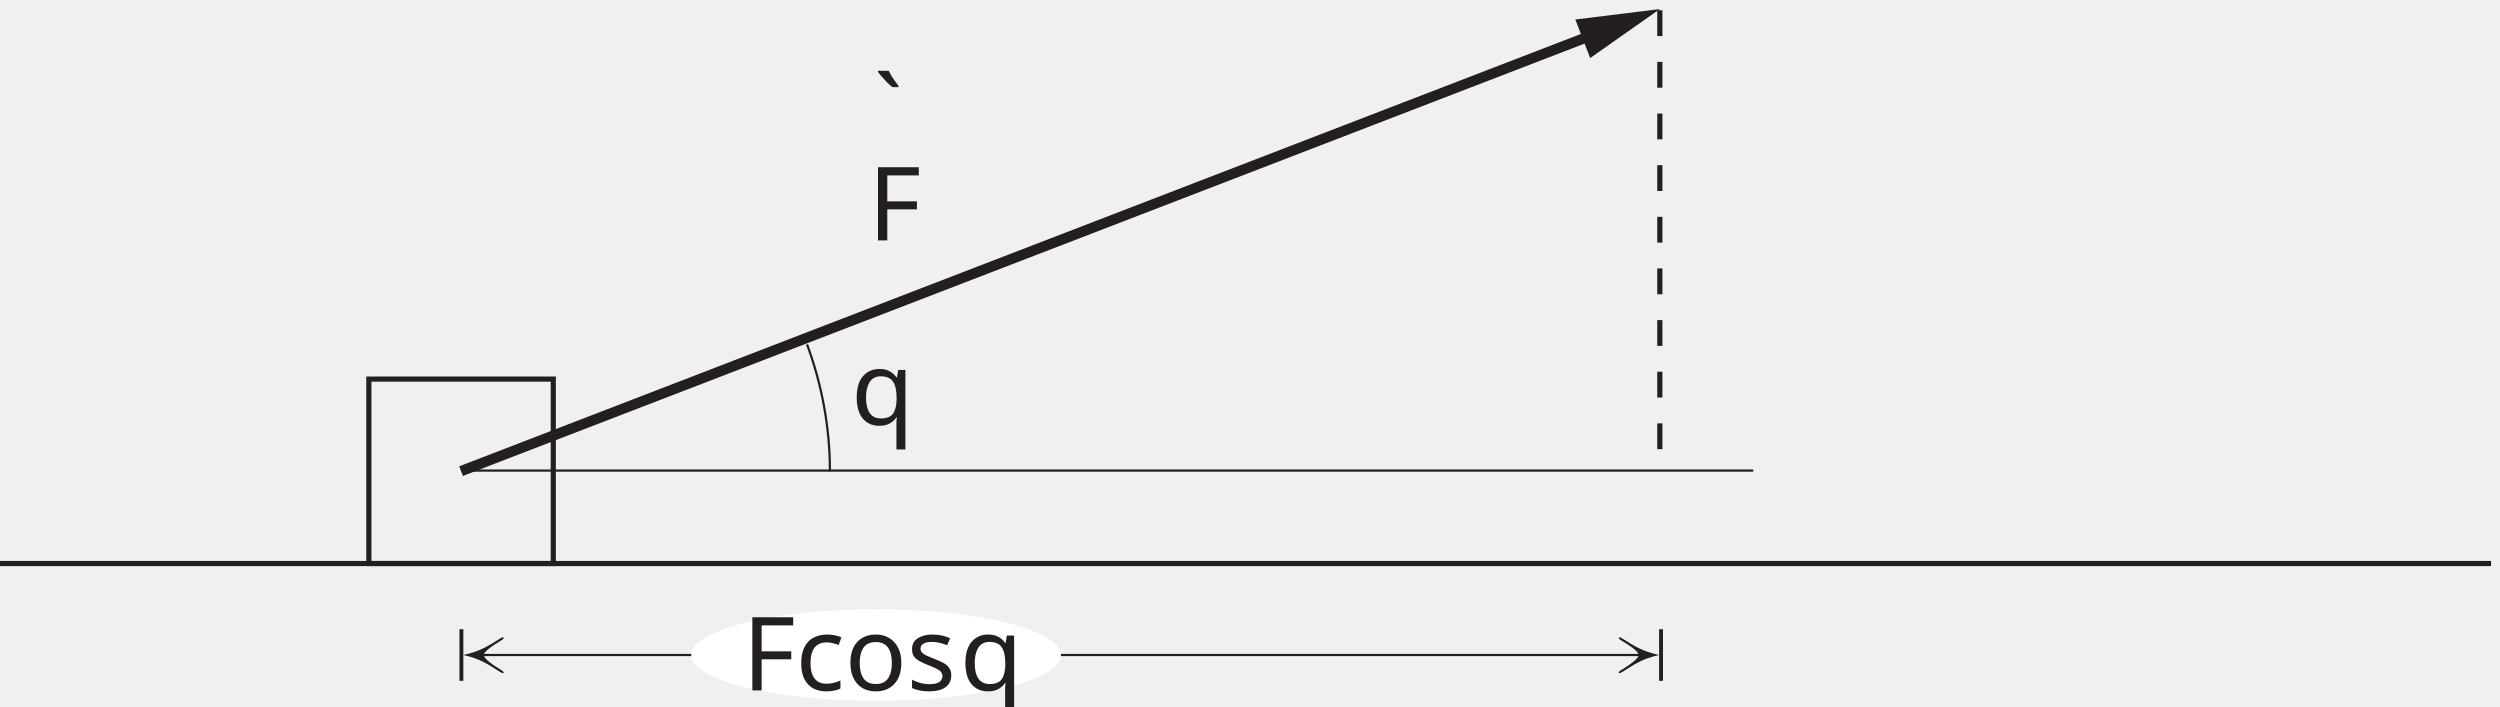
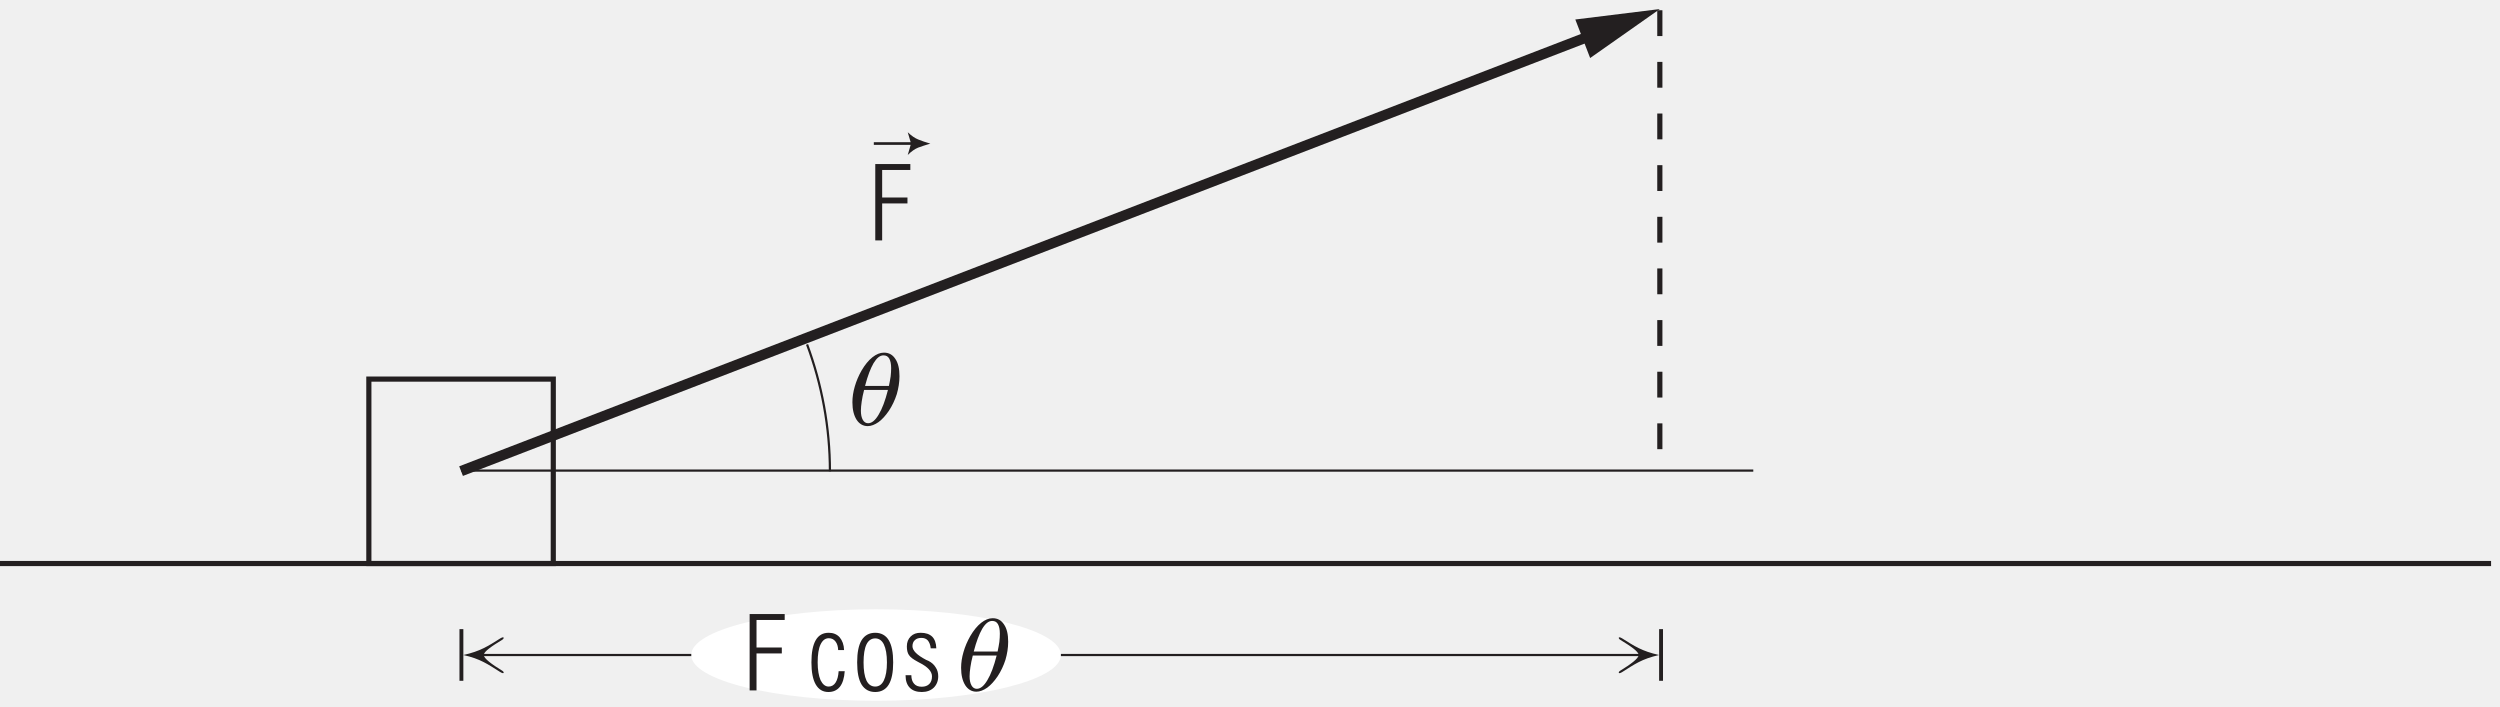
- <svg xmlns="http://www.w3.org/2000/svg" version="1.1" id="svg2" xml:space="preserve" width="325.333" height="92" viewBox="0 0 325.333 92">
-   <defs id="defs6" />
-   <g id="g8" transform="matrix(1.333333,0,0,-1.333333,0,92)">
-     <g id="g10" transform="scale(0.1)">
-       <path d="M 1600.08,673.484 450,230.191" style="fill:none;stroke:#231f20;stroke-width:10.08;stroke-linecap:butt;stroke-linejoin:miter;stroke-miterlimit:2.613;stroke-dasharray:none;stroke-opacity:1" id="path12" />
-       <path d="M 1620,681.16 1537.51,670.969 1552,633.348 Z" style="fill:#231f20;fill-opacity:1;fill-rule:evenodd;stroke:none" id="path14" />
-       <path d="M 1620,680 V 230" style="fill:none;stroke:#231f20;stroke-width:5.04;stroke-linecap:butt;stroke-linejoin:miter;stroke-miterlimit:2.613;stroke-dasharray:25.2, 25.2;stroke-dashoffset:0;stroke-opacity:1" id="path16" />
-       <path d="M 0,140 H 2431.28" style="fill:none;stroke:#231f20;stroke-width:5.04;stroke-linecap:butt;stroke-linejoin:miter;stroke-miterlimit:2.613;stroke-dasharray:none;stroke-opacity:1" id="path18" />
-       <path d="M 450.215,230.719 H 1711.21" style="fill:none;stroke:#231f20;stroke-width:2.16;stroke-linecap:butt;stroke-linejoin:miter;stroke-miterlimit:2.613;stroke-dasharray:none;stroke-opacity:1" id="path20" />
-       <path d="M 469.234,50.719 H 1602.27" style="fill:none;stroke:#231f20;stroke-width:2.16;stroke-linecap:butt;stroke-linejoin:miter;stroke-miterlimit:2.613;stroke-dasharray:none;stroke-opacity:1" id="path22" />
-       <path d="M 448.434,75.922 V 25.52 h 3.789 v 50.402 h -3.789 m 23.765,-25.203 c 0,3.41 7.742,8.59 18.004,14.879 2.094,1.293 2.137,3.871 -2.015,1.27 -12.036,-7.559 -19.172,-12.355 -35.965,-16.148 16.793,-3.77 23.929,-9.051 35.965,-16.609 4.152,-2.602 4.109,-0.02 2.035,1.25 -10.282,6.309 -18.024,11.973 -18.024,15.359" style="fill:#231f20;fill-opacity:1;fill-rule:evenodd;stroke:none" id="path24" />
-       <path d="M 1623.07,75.922 V 25.52 h -3.79 v 50.402 h 3.79 M 1599.3,50.719 c 0,3.41 -7.74,8.59 -18,14.879 -2.1,1.293 -2.14,3.871 2.01,1.27 12.04,-7.559 19.17,-12.355 35.97,-16.148 -16.8,-3.77 -23.93,-9.051 -35.97,-16.609 -4.15,-2.602 -4.11,-0.02 -2.03,1.25 10.28,6.309 18.02,11.973 18.02,15.359" style="fill:#231f20;fill-opacity:1;fill-rule:evenodd;stroke:none" id="path26" />
-       <g id="g28" transform="scale(10)">
-         <text transform="matrix(1,0,0,-1,84.7238,45.5359)" style="font-variant:normal;font-weight:normal;font-size:10px;font-family:Swis721LtCnBT;-inkscape-font-specification:Swis721LtCnBT;writing-mode:lr-tb;fill:#231f20;fill-opacity:1;fill-rule:nonzero;stroke:none" id="text34">
-           <tspan x="0" y="0" id="tspan30">F</tspan>
-           <tspan x="0.561" y="-8.9" id="tspan32">`</tspan>
-         </text>
-         <text transform="matrix(1,0,0,-1,83.07029,27.5359)" style="font-variant:normal;font-weight:normal;font-size:10px;font-family:SymbolPropBT;-inkscape-font-specification:SymbolPropBT;writing-mode:lr-tb;fill:#231f20;fill-opacity:1;fill-rule:nonzero;stroke:none" id="text38">
-           <tspan x="0" y="0" id="tspan36">q</tspan>
-         </text>
+ <svg xmlns="http://www.w3.org/2000/svg" xmlns:xlink="http://www.w3.org/1999/xlink" width="244pt" height="69pt" viewBox="0 0 244 69">
+   <defs>
+     <g>
+       <g id="glyph-0-0">
+         <path d="M 0.703 0 L 0.703 -7.453 L 4.125 -7.453 L 4.125 -6.875 L 1.375 -6.875 L 1.375 -4.188 L 3.844 -4.188 L 3.844 -3.609 L 1.375 -3.609 L 1.375 0 Z M 0.703 0 " />
      </g>
-       <path d="M 360,320 H 540 V 140 H 360 Z" style="fill:none;stroke:#231f20;stroke-width:5.04;stroke-linecap:butt;stroke-linejoin:miter;stroke-miterlimit:2.613;stroke-dasharray:none;stroke-opacity:1" id="path40" />
-       <path d="M 787.68,353.84 C 802.078,314.961 810,273.199 810,230" style="fill:none;stroke:#231f20;stroke-width:2.16;stroke-linecap:butt;stroke-linejoin:miter;stroke-miterlimit:2.613;stroke-dasharray:none;stroke-opacity:1" id="path42" />
-       <path d="m 855.059,95.359 c 99.371,0 180.421,-20.059 180.421,-44.656 0,-24.598 -81.05,-44.656 -180.421,-44.656 -99.371,0 -180.418,20.059 -180.418,44.656 0,24.598 81.047,44.656 180.418,44.656" style="fill:#ffffff;fill-opacity:1;fill-rule:evenodd;stroke:none" id="path44" />
-       <g id="g46" transform="scale(10)">
-         <text transform="matrix(1,0,0,-1,72.4609,1.61602)" style="font-variant:normal;font-weight:normal;font-size:10px;font-family:Swis721LtCnBT;-inkscape-font-specification:Swis721LtCnBT;writing-mode:lr-tb;fill:#231f20;fill-opacity:1;fill-rule:nonzero;stroke:none" id="text50">
-           <tspan x="0 6.14 10.729 15.548" y="0" id="tspan48">Fcos</tspan>
-         </text>
-         <text transform="matrix(1,0,0,-1,93.6793,1.61602)" style="font-variant:normal;font-weight:normal;font-size:10px;font-family:SymbolPropBT;-inkscape-font-specification:SymbolPropBT;writing-mode:lr-tb;fill:#231f20;fill-opacity:1;fill-rule:nonzero;stroke:none" id="text54">
-           <tspan x="0" y="0" id="tspan52">q</tspan>
-         </text>
+       <g id="glyph-0-1">
+         <path d="M 5.516 -0.547 C 5.047 -0.406 4.656 -0.281 4.328 -0.156 C 4.016 -0.031 3.672 0.203 3.312 0.562 L 3.594 -0.422 L 0 -0.422 L 0 -0.688 L 3.594 -0.688 L 3.312 -1.656 C 3.672 -1.312 4.016 -1.078 4.328 -0.953 C 4.656 -0.812 5.047 -0.688 5.516 -0.547 Z M 5.516 -0.547 " />
+       </g>
+       <g id="glyph-0-2">
+         <path d="M 3.844 -1.875 C 3.797 -1.203 3.641 -0.703 3.375 -0.359 C 3.094 -0.016 2.734 0.156 2.25 0.156 C 1.703 0.156 1.297 -0.094 1.016 -0.578 C 0.734 -1.062 0.594 -1.797 0.594 -2.734 C 0.594 -3.703 0.734 -4.422 1.016 -4.906 C 1.297 -5.391 1.719 -5.625 2.281 -5.625 C 2.719 -5.625 3.078 -5.484 3.344 -5.188 C 3.609 -4.875 3.766 -4.453 3.781 -3.938 L 3.203 -3.938 C 3.188 -4.297 3.109 -4.562 2.938 -4.781 C 2.781 -4.984 2.562 -5.094 2.297 -5.094 C 1.953 -5.094 1.688 -4.906 1.484 -4.484 C 1.297 -4.094 1.203 -3.5 1.203 -2.734 C 1.203 -1.984 1.312 -1.406 1.484 -1 C 1.688 -0.594 1.938 -0.375 2.281 -0.375 C 2.562 -0.375 2.797 -0.516 2.953 -0.766 C 3.125 -1.031 3.219 -1.406 3.25 -1.875 Z M 3.844 -1.875 " />
+       </g>
+       <g id="glyph-0-3">
+         <path d="M 1.094 -2.734 C 1.094 -1.953 1.188 -1.375 1.375 -0.969 C 1.562 -0.578 1.859 -0.375 2.234 -0.375 C 2.594 -0.375 2.891 -0.578 3.078 -0.984 C 3.266 -1.375 3.375 -1.953 3.375 -2.734 C 3.375 -3.5 3.266 -4.094 3.078 -4.484 C 2.891 -4.875 2.594 -5.078 2.234 -5.078 C 1.859 -5.078 1.562 -4.875 1.375 -4.484 C 1.188 -4.094 1.094 -3.5 1.094 -2.734 Z M 0.469 -2.734 C 0.469 -3.688 0.609 -4.422 0.906 -4.906 C 1.203 -5.375 1.641 -5.625 2.234 -5.625 C 2.812 -5.625 3.266 -5.375 3.547 -4.906 C 3.844 -4.422 3.984 -3.688 3.984 -2.734 C 3.984 -1.766 3.844 -1.047 3.547 -0.562 C 3.266 -0.094 2.812 0.156 2.234 0.156 C 1.641 0.156 1.203 -0.094 0.906 -0.562 C 0.609 -1.047 0.469 -1.766 0.469 -2.734 Z M 0.469 -2.734 " />
+       </g>
+       <g id="glyph-0-4">
+         <path d="M 0.375 -1.484 L 0.938 -1.484 C 0.938 -1.125 1.031 -0.844 1.203 -0.656 C 1.375 -0.453 1.625 -0.359 1.953 -0.359 C 2.266 -0.359 2.516 -0.453 2.688 -0.625 C 2.875 -0.812 2.953 -1.062 2.953 -1.375 C 2.953 -1.844 2.547 -2.297 1.734 -2.703 C 1.656 -2.75 1.594 -2.781 1.562 -2.797 C 1.125 -3.031 0.844 -3.234 0.703 -3.453 C 0.562 -3.656 0.5 -3.938 0.5 -4.297 C 0.5 -4.703 0.625 -5.016 0.875 -5.266 C 1.125 -5.516 1.438 -5.625 1.844 -5.625 C 2.344 -5.625 2.703 -5.5 2.969 -5.25 C 3.219 -5 3.359 -4.625 3.375 -4.109 L 2.828 -4.109 C 2.797 -4.453 2.688 -4.703 2.547 -4.875 C 2.391 -5.047 2.188 -5.125 1.922 -5.125 C 1.656 -5.125 1.438 -5.062 1.281 -4.906 C 1.125 -4.766 1.047 -4.562 1.047 -4.312 C 1.047 -3.891 1.484 -3.453 2.375 -2.984 C 2.484 -2.938 2.562 -2.906 2.625 -2.875 C 2.922 -2.719 3.156 -2.516 3.312 -2.25 C 3.484 -2 3.562 -1.703 3.562 -1.375 C 3.562 -0.922 3.406 -0.547 3.125 -0.266 C 2.828 0.016 2.438 0.156 1.953 0.156 C 1.453 0.156 1.062 0.016 0.797 -0.25 C 0.516 -0.531 0.375 -0.938 0.375 -1.438 Z M 0.375 -1.484 " />
+       </g>
+       <g id="glyph-1-0">
+         <path d="M 3.688 -3.797 C 3.766 -4.141 3.812 -4.453 3.859 -4.734 C 3.891 -5.016 3.906 -5.297 3.906 -5.531 C 3.906 -5.938 3.844 -6.25 3.719 -6.469 C 3.594 -6.688 3.406 -6.781 3.156 -6.781 C 2.812 -6.781 2.5 -6.531 2.188 -6.016 C 1.891 -5.5 1.609 -4.766 1.359 -3.797 Z M 1.266 -3.406 C 1.156 -2.984 1.078 -2.609 1.031 -2.266 C 0.984 -1.938 0.953 -1.641 0.953 -1.375 C 0.953 -1 1.016 -0.703 1.141 -0.484 C 1.266 -0.266 1.438 -0.156 1.656 -0.156 C 2.016 -0.156 2.359 -0.438 2.688 -1 C 3.031 -1.562 3.328 -2.359 3.594 -3.406 Z M 0.125 -2.203 C 0.125 -2.703 0.203 -3.219 0.359 -3.75 C 0.516 -4.297 0.734 -4.797 1.016 -5.297 C 1.344 -5.859 1.703 -6.297 2.078 -6.594 C 2.453 -6.891 2.828 -7.047 3.203 -7.047 C 3.688 -7.047 4.047 -6.844 4.312 -6.438 C 4.594 -6.031 4.719 -5.469 4.719 -4.75 C 4.719 -4.156 4.625 -3.578 4.453 -2.984 C 4.266 -2.406 4.016 -1.875 3.688 -1.375 C 3.359 -0.891 3.016 -0.516 2.672 -0.266 C 2.312 -0.016 1.953 0.125 1.625 0.125 C 1.156 0.125 0.797 -0.094 0.531 -0.5 C 0.266 -0.922 0.125 -1.484 0.125 -2.203 Z M 0.125 -2.203 " />
      </g>
    </g>
+   </defs>
+   <path fill="none" stroke-width="10.08" stroke-linecap="butt" stroke-linejoin="miter" stroke="rgb(13.73%, 12.16%, 12.549%)" stroke-opacity="1" stroke-miterlimit="2.613" d="M 1600.078 673.477 L 450 230.195 " transform="matrix(0.1, 0, 0, -0.1, 0, 69)" />
+   <path fill-rule="evenodd" fill="rgb(13.73%, 12.16%, 12.549%)" fill-opacity="1" d="M 162 0.883 L 153.75 1.902 L 155.199 5.664 Z M 162 0.883 " />
+   <path fill="none" stroke-width="5.04" stroke-linecap="butt" stroke-linejoin="miter" stroke="rgb(13.73%, 12.16%, 12.549%)" stroke-opacity="1" stroke-dasharray="25.2 25.2" stroke-miterlimit="2.613" d="M 1620 680 L 1620 230 " transform="matrix(0.1, 0, 0, -0.1, 0, 69)" />
+   <path fill="none" stroke-width="5.04" stroke-linecap="butt" stroke-linejoin="miter" stroke="rgb(13.73%, 12.16%, 12.549%)" stroke-opacity="1" stroke-miterlimit="2.613" d="M 0 140 L 2431.289 140 " transform="matrix(0.1, 0, 0, -0.1, 0, 69)" />
+   <path fill="none" stroke-width="2.16" stroke-linecap="butt" stroke-linejoin="miter" stroke="rgb(13.73%, 12.16%, 12.549%)" stroke-opacity="1" stroke-miterlimit="2.613" d="M 450.234 230.703 L 1711.211 230.703 " transform="matrix(0.1, 0, 0, -0.1, 0, 69)" />
+   <path fill="none" stroke-width="2.16" stroke-linecap="butt" stroke-linejoin="miter" stroke="rgb(13.73%, 12.16%, 12.549%)" stroke-opacity="1" stroke-miterlimit="2.613" d="M 469.219 50.703 L 1602.266 50.703 " transform="matrix(0.1, 0, 0, -0.1, 0, 69)" />
+   <path fill-rule="evenodd" fill="rgb(13.73%, 12.16%, 12.549%)" fill-opacity="1" d="M 44.844 61.406 L 44.844 66.449 L 45.223 66.449 L 45.223 61.406 L 44.844 61.406 M 47.219 63.93 C 47.219 63.586 47.992 63.07 49.02 62.441 C 49.23 62.312 49.234 62.055 48.82 62.312 C 47.613 63.07 46.902 63.551 45.223 63.93 C 46.902 64.305 47.613 64.832 48.82 65.59 C 49.234 65.848 49.23 65.59 49.023 65.465 C 47.992 64.832 47.219 64.266 47.219 63.93 " />
+   <path fill-rule="evenodd" fill="rgb(13.73%, 12.16%, 12.549%)" fill-opacity="1" d="M 162.309 61.406 L 162.309 66.449 L 161.93 66.449 L 161.93 61.406 L 162.309 61.406 M 159.93 63.93 C 159.93 63.586 159.156 63.07 158.129 62.441 C 157.922 62.312 157.914 62.055 158.332 62.312 C 159.535 63.07 160.246 63.551 161.93 63.93 C 160.246 64.305 159.535 64.832 158.332 65.59 C 157.914 65.848 157.922 65.59 158.129 65.465 C 159.156 64.832 159.93 64.266 159.93 63.93 " />
+   <g fill="rgb(13.73%, 12.16%, 12.549%)" fill-opacity="1">
+     <use xlink:href="#glyph-0-0" x="84.724" y="23.464" />
+   </g>
+   <g fill="rgb(13.73%, 12.16%, 12.549%)" fill-opacity="1">
+     <use xlink:href="#glyph-0-1" x="85.284" y="14.564" />
+   </g>
+   <g fill="rgb(13.73%, 12.16%, 12.549%)" fill-opacity="1">
+     <use xlink:href="#glyph-1-0" x="83.07" y="41.464" />
+   </g>
+   <path fill="none" stroke-width="5.04" stroke-linecap="butt" stroke-linejoin="miter" stroke="rgb(13.73%, 12.16%, 12.549%)" stroke-opacity="1" stroke-miterlimit="2.613" d="M 360 320 L 540 320 L 540 140 L 360 140 Z M 360 320 " transform="matrix(0.1, 0, 0, -0.1, 0, 69)" />
+   <path fill="none" stroke-width="2.16" stroke-linecap="butt" stroke-linejoin="miter" stroke="rgb(13.73%, 12.16%, 12.549%)" stroke-opacity="1" stroke-miterlimit="2.613" d="M 787.695 353.828 C 802.07 314.961 810 273.203 810 230 " transform="matrix(0.1, 0, 0, -0.1, 0, 69)" />
+   <path fill-rule="evenodd" fill="rgb(100%, 100%, 100%)" fill-opacity="1" d="M 85.508 59.465 C 95.441 59.465 103.547 61.469 103.547 63.93 C 103.547 66.391 95.441 68.395 85.508 68.395 C 75.57 68.395 67.465 66.391 67.465 63.93 C 67.465 61.469 75.57 59.465 85.508 59.465 " />
+   <g fill="rgb(13.73%, 12.16%, 12.549%)" fill-opacity="1">
+     <use xlink:href="#glyph-0-0" x="72.461" y="67.384" />
+   </g>
+   <g fill="rgb(13.73%, 12.16%, 12.549%)" fill-opacity="1">
+     <use xlink:href="#glyph-0-2" x="78.601" y="67.384" />
+   </g>
+   <g fill="rgb(13.73%, 12.16%, 12.549%)" fill-opacity="1">
+     <use xlink:href="#glyph-0-3" x="83.19" y="67.384" />
+   </g>
+   <g fill="rgb(13.73%, 12.16%, 12.549%)" fill-opacity="1">
+     <use xlink:href="#glyph-0-4" x="88.009" y="67.384" />
+   </g>
+   <g fill="rgb(13.73%, 12.16%, 12.549%)" fill-opacity="1">
+     <use xlink:href="#glyph-1-0" x="93.679" y="67.384" />
  </g>
</svg>
